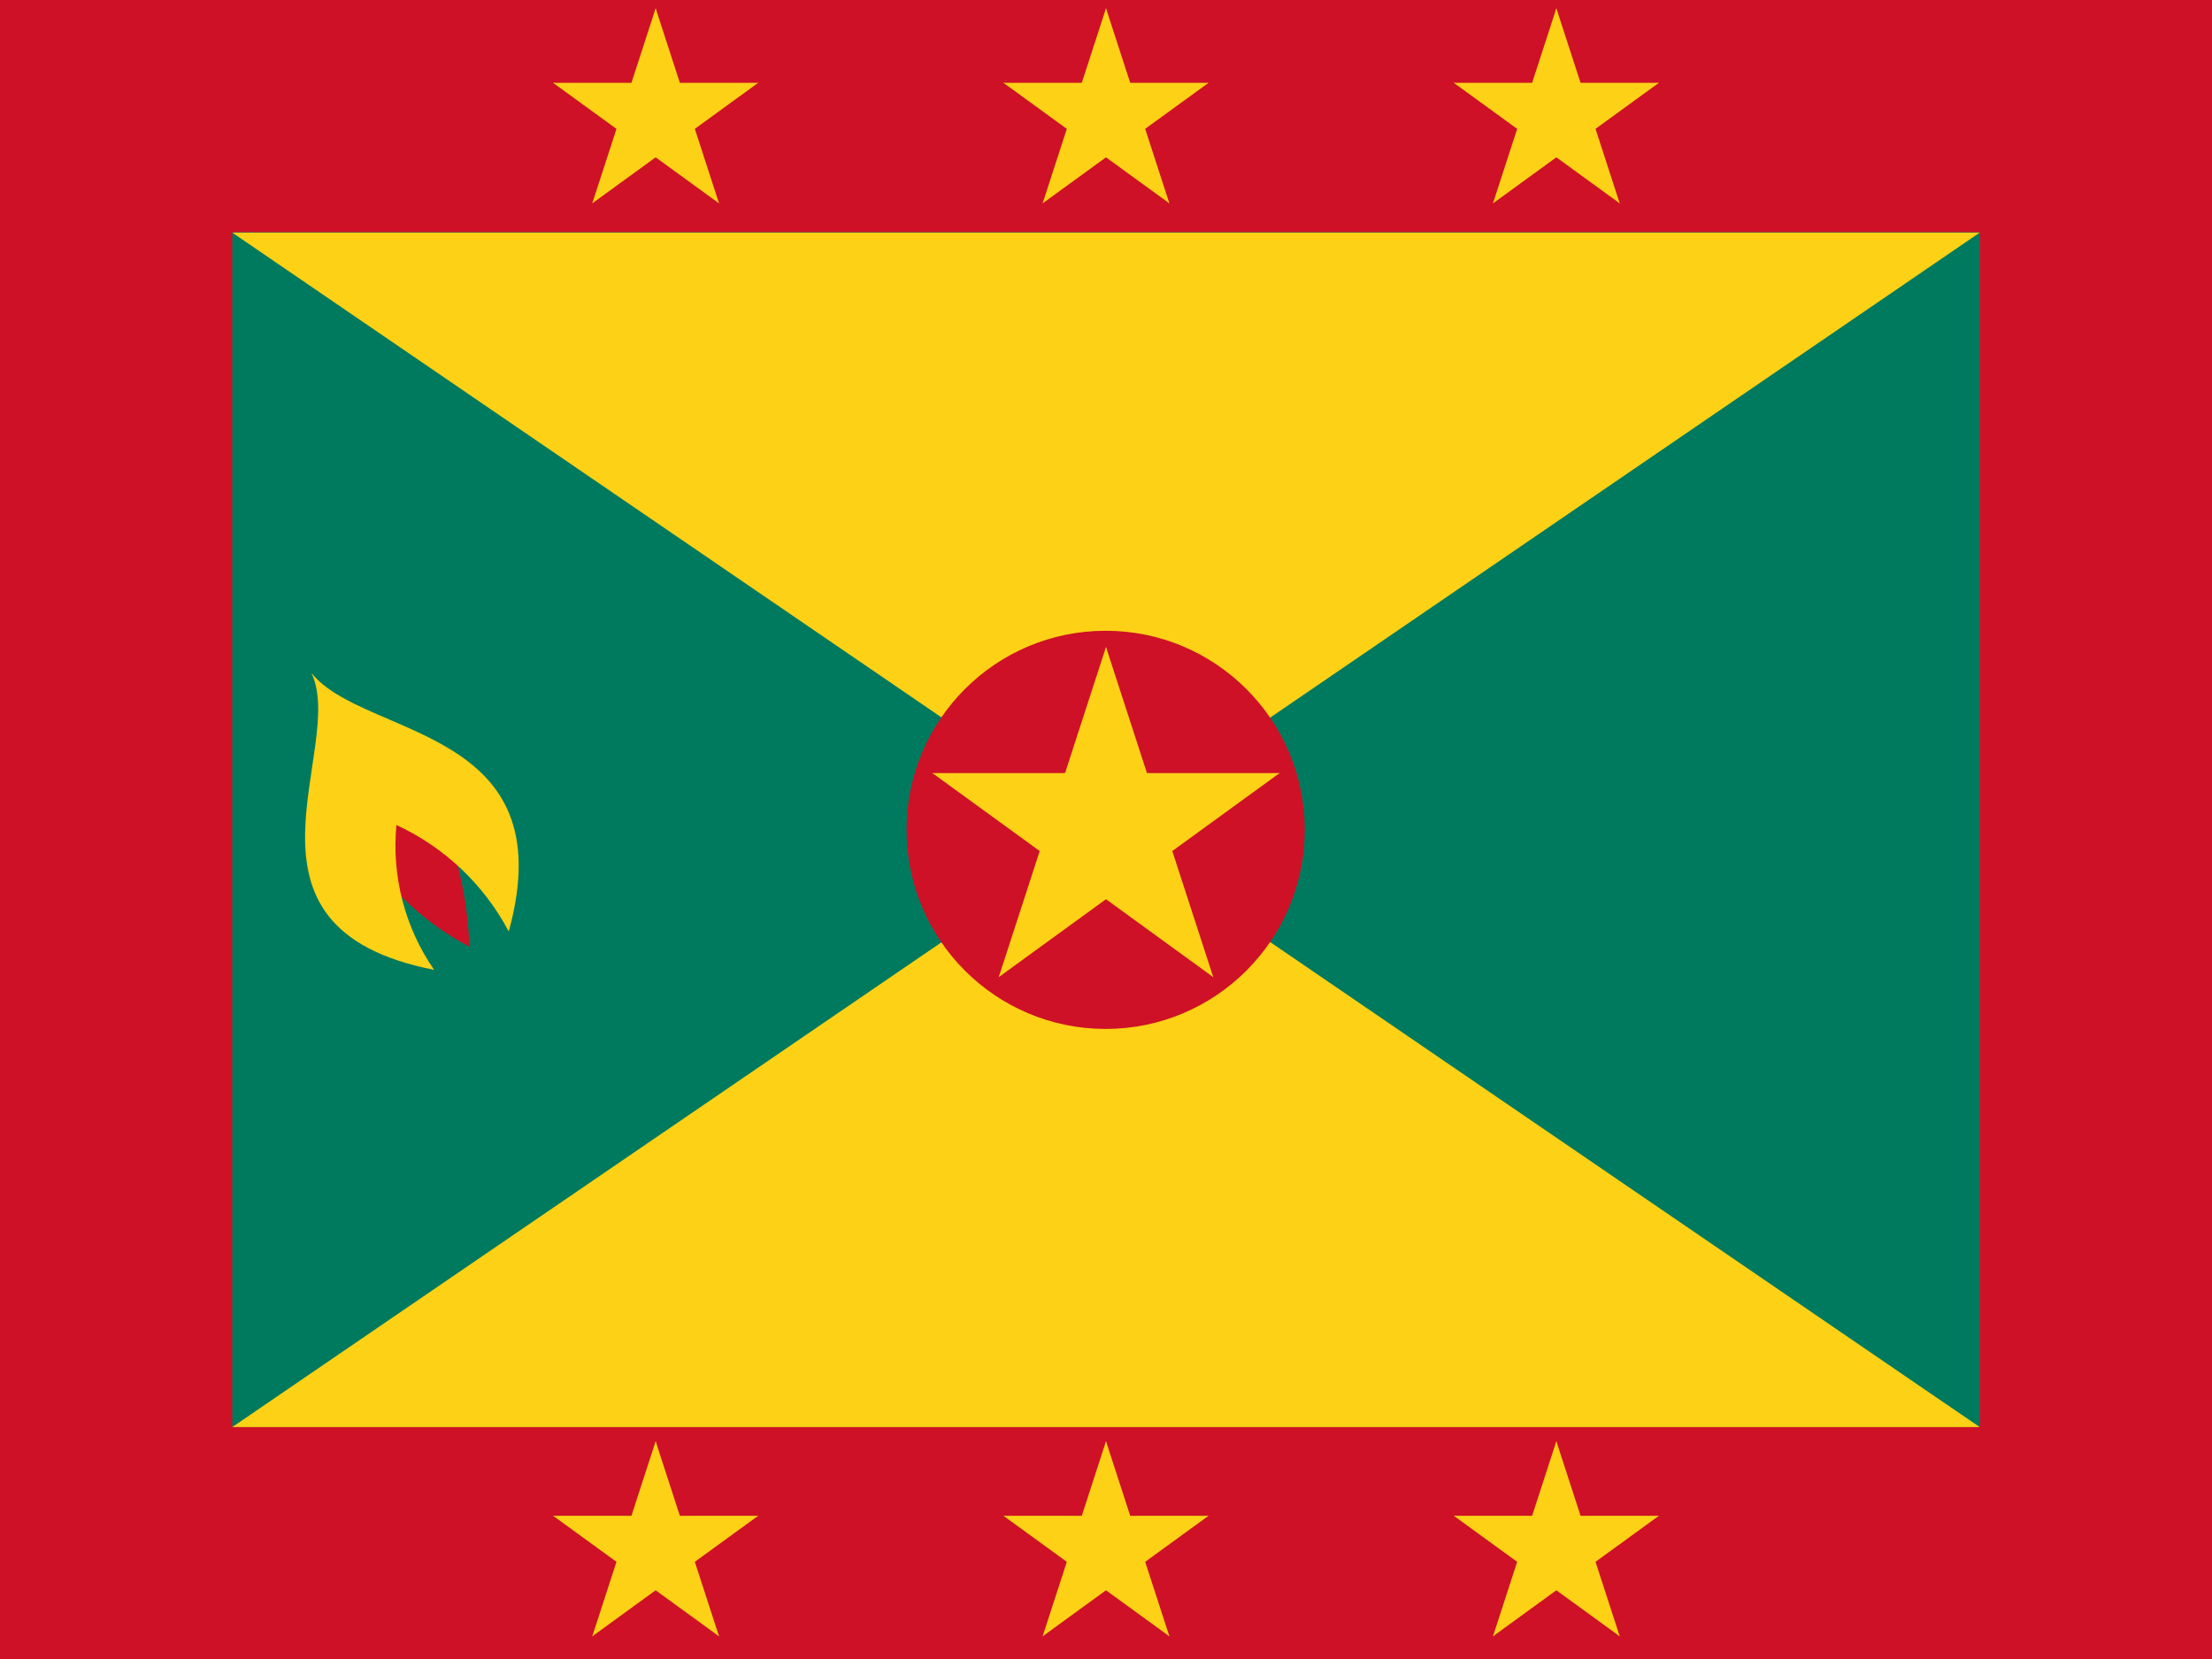
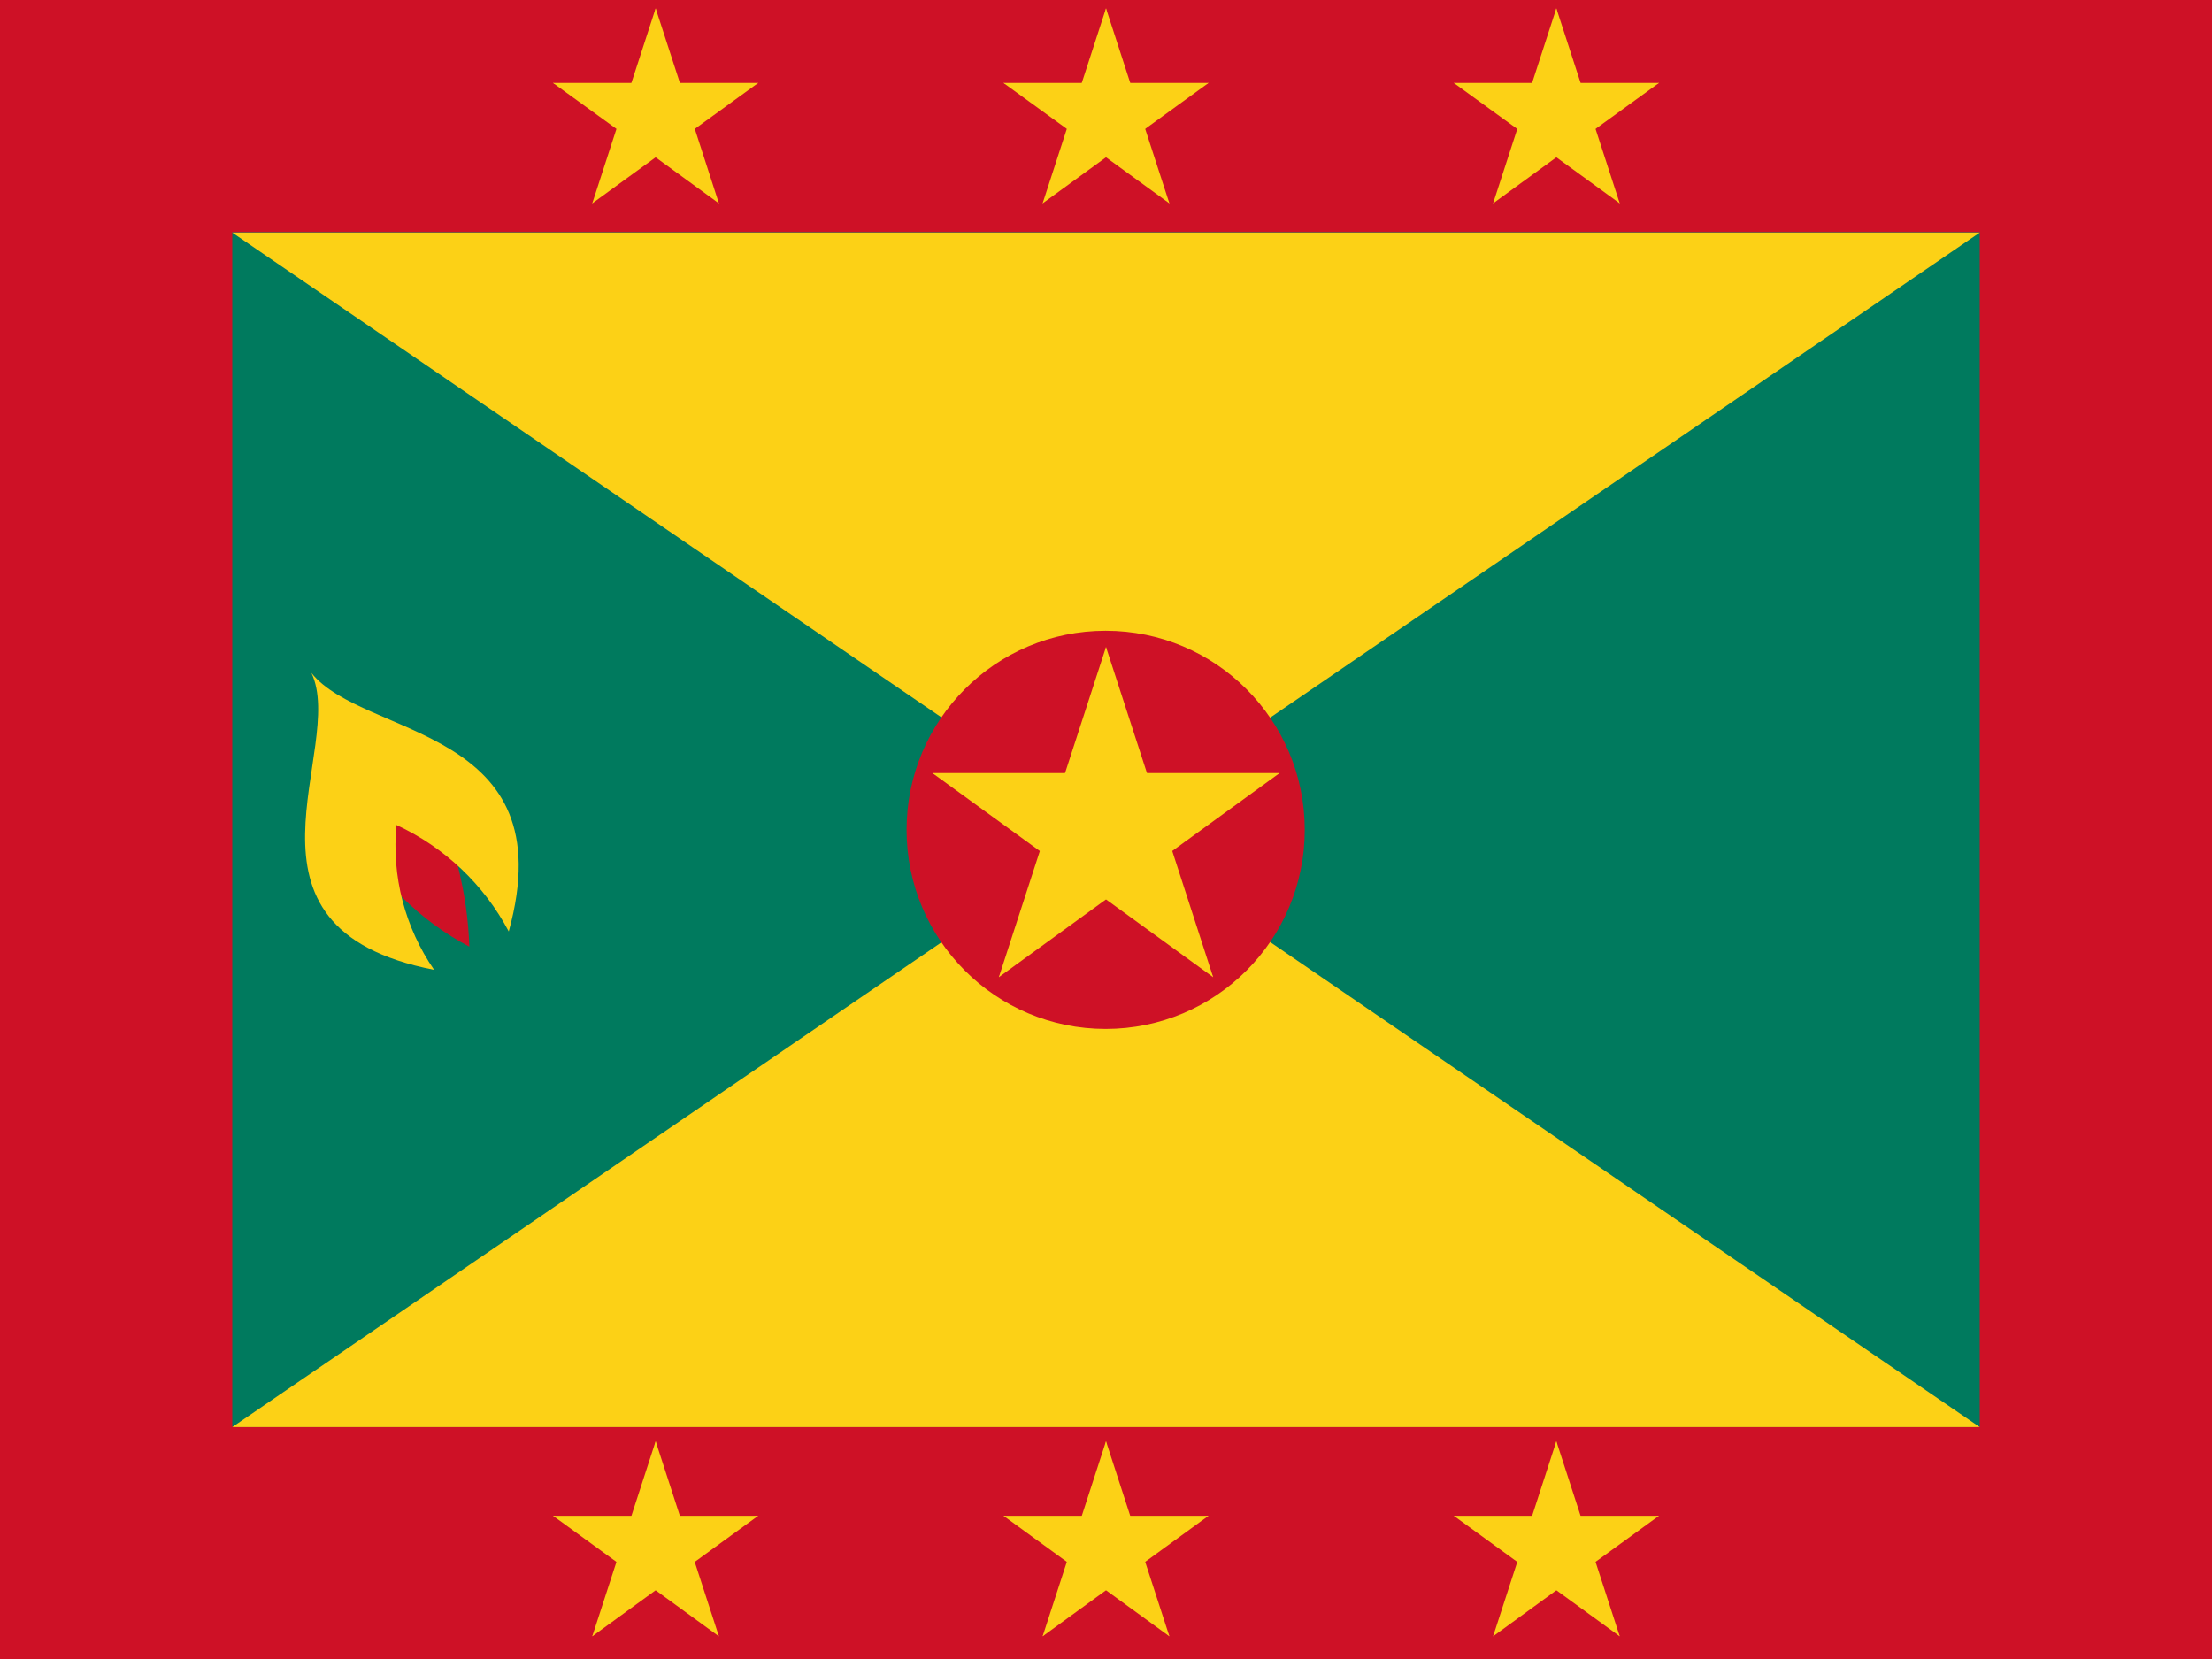
- <svg xmlns="http://www.w3.org/2000/svg" xmlns:xlink="http://www.w3.org/1999/xlink" id="flag-icons-gd" viewBox="0 0 640 480">
-   <defs>
-     <g id="c">
-       <g id="b">
-         <path id="a" fill="#fcd116" d="M0-1v1h.5" transform="rotate(18 0 -1)" />
-         <use xlink:href="#a" transform="scale(-1 1)" />
-       </g>
-       <use xlink:href="#b" transform="rotate(72)" />
-       <use xlink:href="#b" transform="rotate(144)" />
-       <use xlink:href="#b" transform="rotate(216)" />
-       <use xlink:href="#b" transform="rotate(288)" />
+ <svg xmlns="http://www.w3.org/2000/svg" id="flag-icons-gd" viewBox="0 0 640 480">
+   <path d="M0,0H640V480H0Z" fill="#ce1126" />
+   <path d="M67.2,67.2H572.8V412.8H67.2Z" fill="#007a5e" />
+   <path d="M67.2,67.3H572.8L67.2,412.9H572.8Z" fill="#fcd116" />
+   <circle cx="319.9" cy="240.1" r="57.6" fill="#ce1126" />
+   <g id="c">
+     <g id="b">
+       <path id="a" d="M320,187.2l-16.32,50.22,25.11,8.15" fill="#fcd116" />
+       <path d="M320,187.2l16.32,50.22-25.11,8.15" fill="#fcd116" />
    </g>
-   </defs>
-   <path fill="#ce1126" d="M0 0h640v480H0z" />
-   <path fill="#007a5e" d="M67.2 67.2h505.6v345.6H67.2z" />
-   <path fill="#fcd116" d="M67.2 67.3h505.6L67.2 412.9h505.6z" />
-   <circle cx="319.9" cy="240.1" r="57.6" fill="#ce1126" />
-   <use xlink:href="#c" width="100%" height="100%" transform="matrix(52.8 0 0 52.8 320 240)" />
-   <use xlink:href="#d" width="100%" height="100%" x="-100" transform="translate(-30.3)" />
-   <use xlink:href="#c" id="d" width="100%" height="100%" transform="matrix(31.2 0 0 31.2 320 33.6)" />
-   <use xlink:href="#d" width="100%" height="100%" x="100" transform="translate(30.3)" />
-   <path fill="#ce1126" d="M102.3 240.7a80.4 80.4 0 0 0 33.5 33.2 111 111 0 0 0-11.3-45l-22.2 11.8z" />
-   <path fill="#fcd116" d="M90.1 194.7c10.4 21.7-27.1 73.7 35.5 85.9a63.2 63.2 0 0 1-10.9-41.9 70 70 0 0 1 32.5 30.8c16.4-59.5-42-55.8-57.1-74.8z" />
-   <use xlink:href="#d" width="100%" height="100%" x="-100" transform="translate(-30.3 414.6)" />
-   <use xlink:href="#c" width="100%" height="100%" transform="matrix(31.2 0 0 31.2 320 448.2)" />
-   <use xlink:href="#d" width="100%" height="100%" x="100" transform="translate(30.3 414.6)" />
+     <path d="M370.22,223.68h-52.8v26.4" fill="#fcd116" />
+     <path d="M370.22,223.68l-42.72,31L312,233.36" fill="#fcd116" />
+     <path d="M351,282.72,334.72,232.5l-25.11,8.16" fill="#fcd116" />
+     <path d="M351,282.72l-42.72-31,15.52-21.36" fill="#fcd116" />
+     <path d="M289,282.72l42.72-31-15.52-21.36" fill="#fcd116" />
+     <path d="M289,282.72l16.32-50.22,25.11,8.16" fill="#fcd116" />
+     <path d="M269.78,223.68l42.72,31L328,233.36" fill="#fcd116" />
+     <path d="M269.78,223.68h52.8v26.4" fill="#fcd116" />
+   </g>
+   <g id="d">
+     <path d="M189.7,2.4l-9.64,29.67,14.84,4.82" fill="#fcd116" />
+     <path d="M189.7,2.4l9.64,29.67L184.5,36.89" fill="#fcd116" />
+     <path d="M219.37,24h-31.2v15.6" fill="#fcd116" />
+     <path d="M219.37,24,194.13,42.3,185,29.68" fill="#fcd116" />
+     <path d="M208,58.84,198.4,29.17,183.56,34" fill="#fcd116" />
+     <path d="M208,58.84,182.8,40.5,192,27.88" fill="#fcd116" />
+     <path d="M171.36,58.84,196.6,40.5l-9.17-12.62" fill="#fcd116" />
+     <path d="M171.36,58.84,181,29.17,195.84,34" fill="#fcd116" />
+     <path d="M160,24,185.27,42.3l9.17-12.62" fill="#fcd116" />
+     <path d="M160,24h31.2v15.6" fill="#fcd116" />
+   </g>
+   <path d="M320,2.4l-9.64,29.67,14.84,4.82" fill="#fcd116" />
+   <path d="M320,2.4l9.64,29.67L314.8,36.89" fill="#fcd116" />
+   <path d="M349.67,24h-31.2v15.6" fill="#fcd116" />
+   <path d="M349.67,24,324.43,42.3l-9.17-12.62" fill="#fcd116" />
+   <path d="M338.34,58.84,328.7,29.17,313.86,34" fill="#fcd116" />
+   <path d="M338.34,58.84,313.1,40.5l9.17-12.62" fill="#fcd116" />
+   <path d="M301.66,58.84,326.9,40.5l-9.17-12.62" fill="#fcd116" />
+   <path d="M301.66,58.84l9.64-29.67L326.14,34" fill="#fcd116" />
+   <path d="M290.33,24,315.57,42.3l9.17-12.62" fill="#fcd116" />
+   <path d="M290.33,24h31.2v15.6" fill="#fcd116" />
+   <path d="M450.3,2.4l-9.64,29.67,14.84,4.82" fill="#fcd116" />
+   <path d="M450.3,2.4l9.64,29.67L445.1,36.89" fill="#fcd116" />
+   <path d="M480,24h-31.2v15.6" fill="#fcd116" />
+   <path d="M480,24,454.73,42.3l-9.17-12.62" fill="#fcd116" />
+   <path d="M468.64,58.84,459,29.17,444.16,34" fill="#fcd116" />
+   <path d="M468.64,58.84,443.4,40.5l9.17-12.62" fill="#fcd116" />
+   <path d="M432,58.84,457.2,40.5,448,27.88" fill="#fcd116" />
+   <path d="M432,58.84l9.64-29.67L456.44,34" fill="#fcd116" />
+   <path d="M420.63,24,445.87,42.3,455,29.68" fill="#fcd116" />
+   <path d="M420.63,24h31.2v15.6" fill="#fcd116" />
+   <path d="M102.3,240.7a80.43,80.43,0,0,0,33.5,33.2,111,111,0,0,0-11.3-45Z" fill="#ce1126" />
+   <path d="M90.1,194.7c10.4,21.7-27.1,73.7,35.5,85.9a63.24,63.24,0,0,1-10.9-41.9,70,70,0,0,1,32.5,30.8C163.6,210,105.2,213.7,90.1,194.7Z" fill="#fcd116" />
+   <path d="M189.7,417l-9.64,29.67,14.84,4.82" fill="#fcd116" />
+   <path d="M189.7,417l9.64,29.67-14.84,4.82" fill="#fcd116" />
+   <path d="M219.37,438.56h-31.2v15.6" fill="#fcd116" />
+   <path d="M219.37,438.56,194.13,456.9,185,444.28" fill="#fcd116" />
+   <path d="M208,473.44l-9.64-29.67-14.84,4.82" fill="#fcd116" />
+   <path d="M208,473.44,182.8,455.1,192,442.48" fill="#fcd116" />
+   <path d="M171.36,473.44,196.6,455.1l-9.17-12.62" fill="#fcd116" />
+   <path d="M171.36,473.44,181,443.77l14.84,4.82" fill="#fcd116" />
+   <path d="M160,438.56l25.24,18.34,9.17-12.62" fill="#fcd116" />
+   <path d="M160,438.56h31.2v15.6" fill="#fcd116" />
+   <path d="M320,417l-9.64,29.67,14.84,4.82" fill="#fcd116" />
+   <path d="M320,417l9.64,29.67-14.84,4.82" fill="#fcd116" />
+   <path d="M349.67,438.56h-31.2v15.6" fill="#fcd116" />
+   <path d="M349.67,438.56,324.43,456.9l-9.17-12.62" fill="#fcd116" />
+   <path d="M338.34,473.44l-9.64-29.67-14.84,4.82" fill="#fcd116" />
+   <path d="M338.34,473.44,313.1,455.1l9.17-12.62" fill="#fcd116" />
+   <path d="M301.66,473.44,326.9,455.1l-9.17-12.62" fill="#fcd116" />
+   <path d="M301.66,473.44l9.64-29.67,14.84,4.82" fill="#fcd116" />
+   <path d="M290.33,438.56l25.24,18.34,9.17-12.62" fill="#fcd116" />
+   <path d="M290.33,438.56h31.2v15.6" fill="#fcd116" />
+   <path d="M450.3,417l-9.64,29.67,14.84,4.82" fill="#fcd116" />
+   <path d="M450.3,417l9.64,29.67-14.84,4.82" fill="#fcd116" />
+   <path d="M480,438.56h-31.2v15.6" fill="#fcd116" />
+   <path d="M480,438.56,454.73,456.9l-9.17-12.62" fill="#fcd116" />
+   <path d="M468.64,473.44,459,443.77l-14.84,4.82" fill="#fcd116" />
+   <path d="M468.64,473.44,443.4,455.1l9.17-12.62" fill="#fcd116" />
+   <path d="M432,473.44,457.2,455.1,448,442.48" fill="#fcd116" />
+   <path d="M432,473.44l9.64-29.67,14.84,4.82" fill="#fcd116" />
+   <path d="M420.63,438.56l25.24,18.34L455,444.28" fill="#fcd116" />
+   <path d="M420.63,438.56h31.2v15.6" fill="#fcd116" />
</svg>
